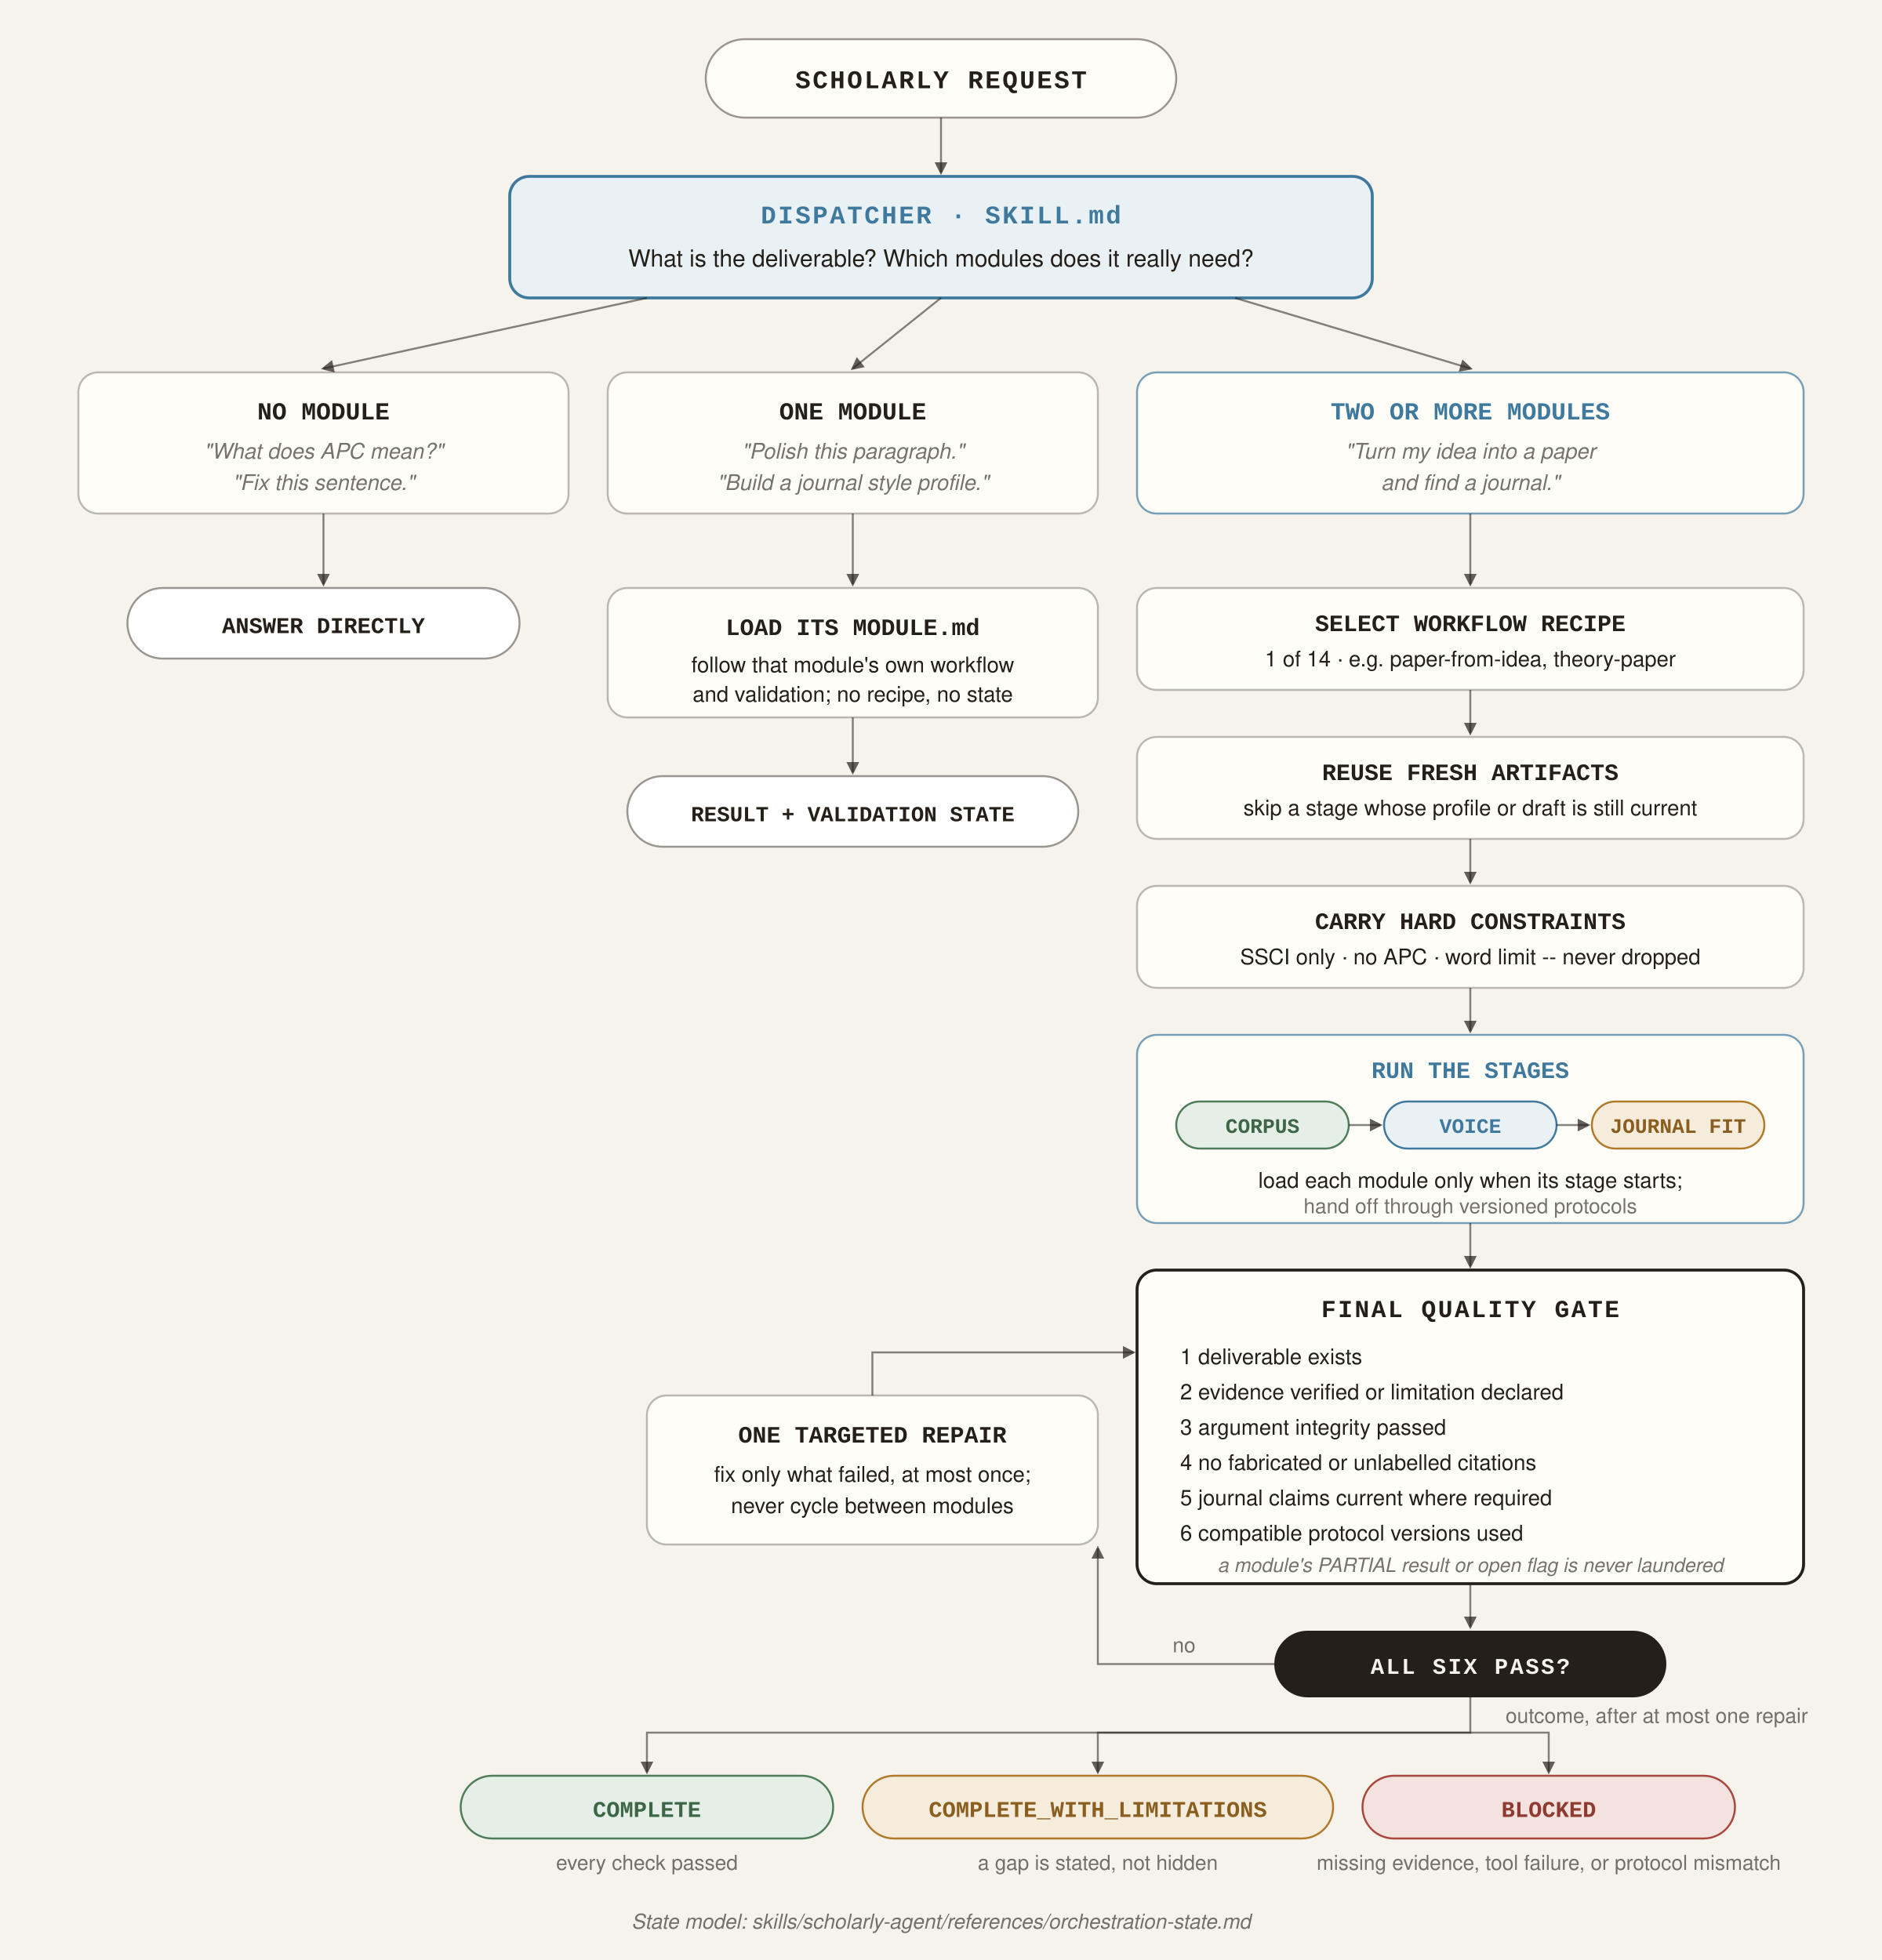
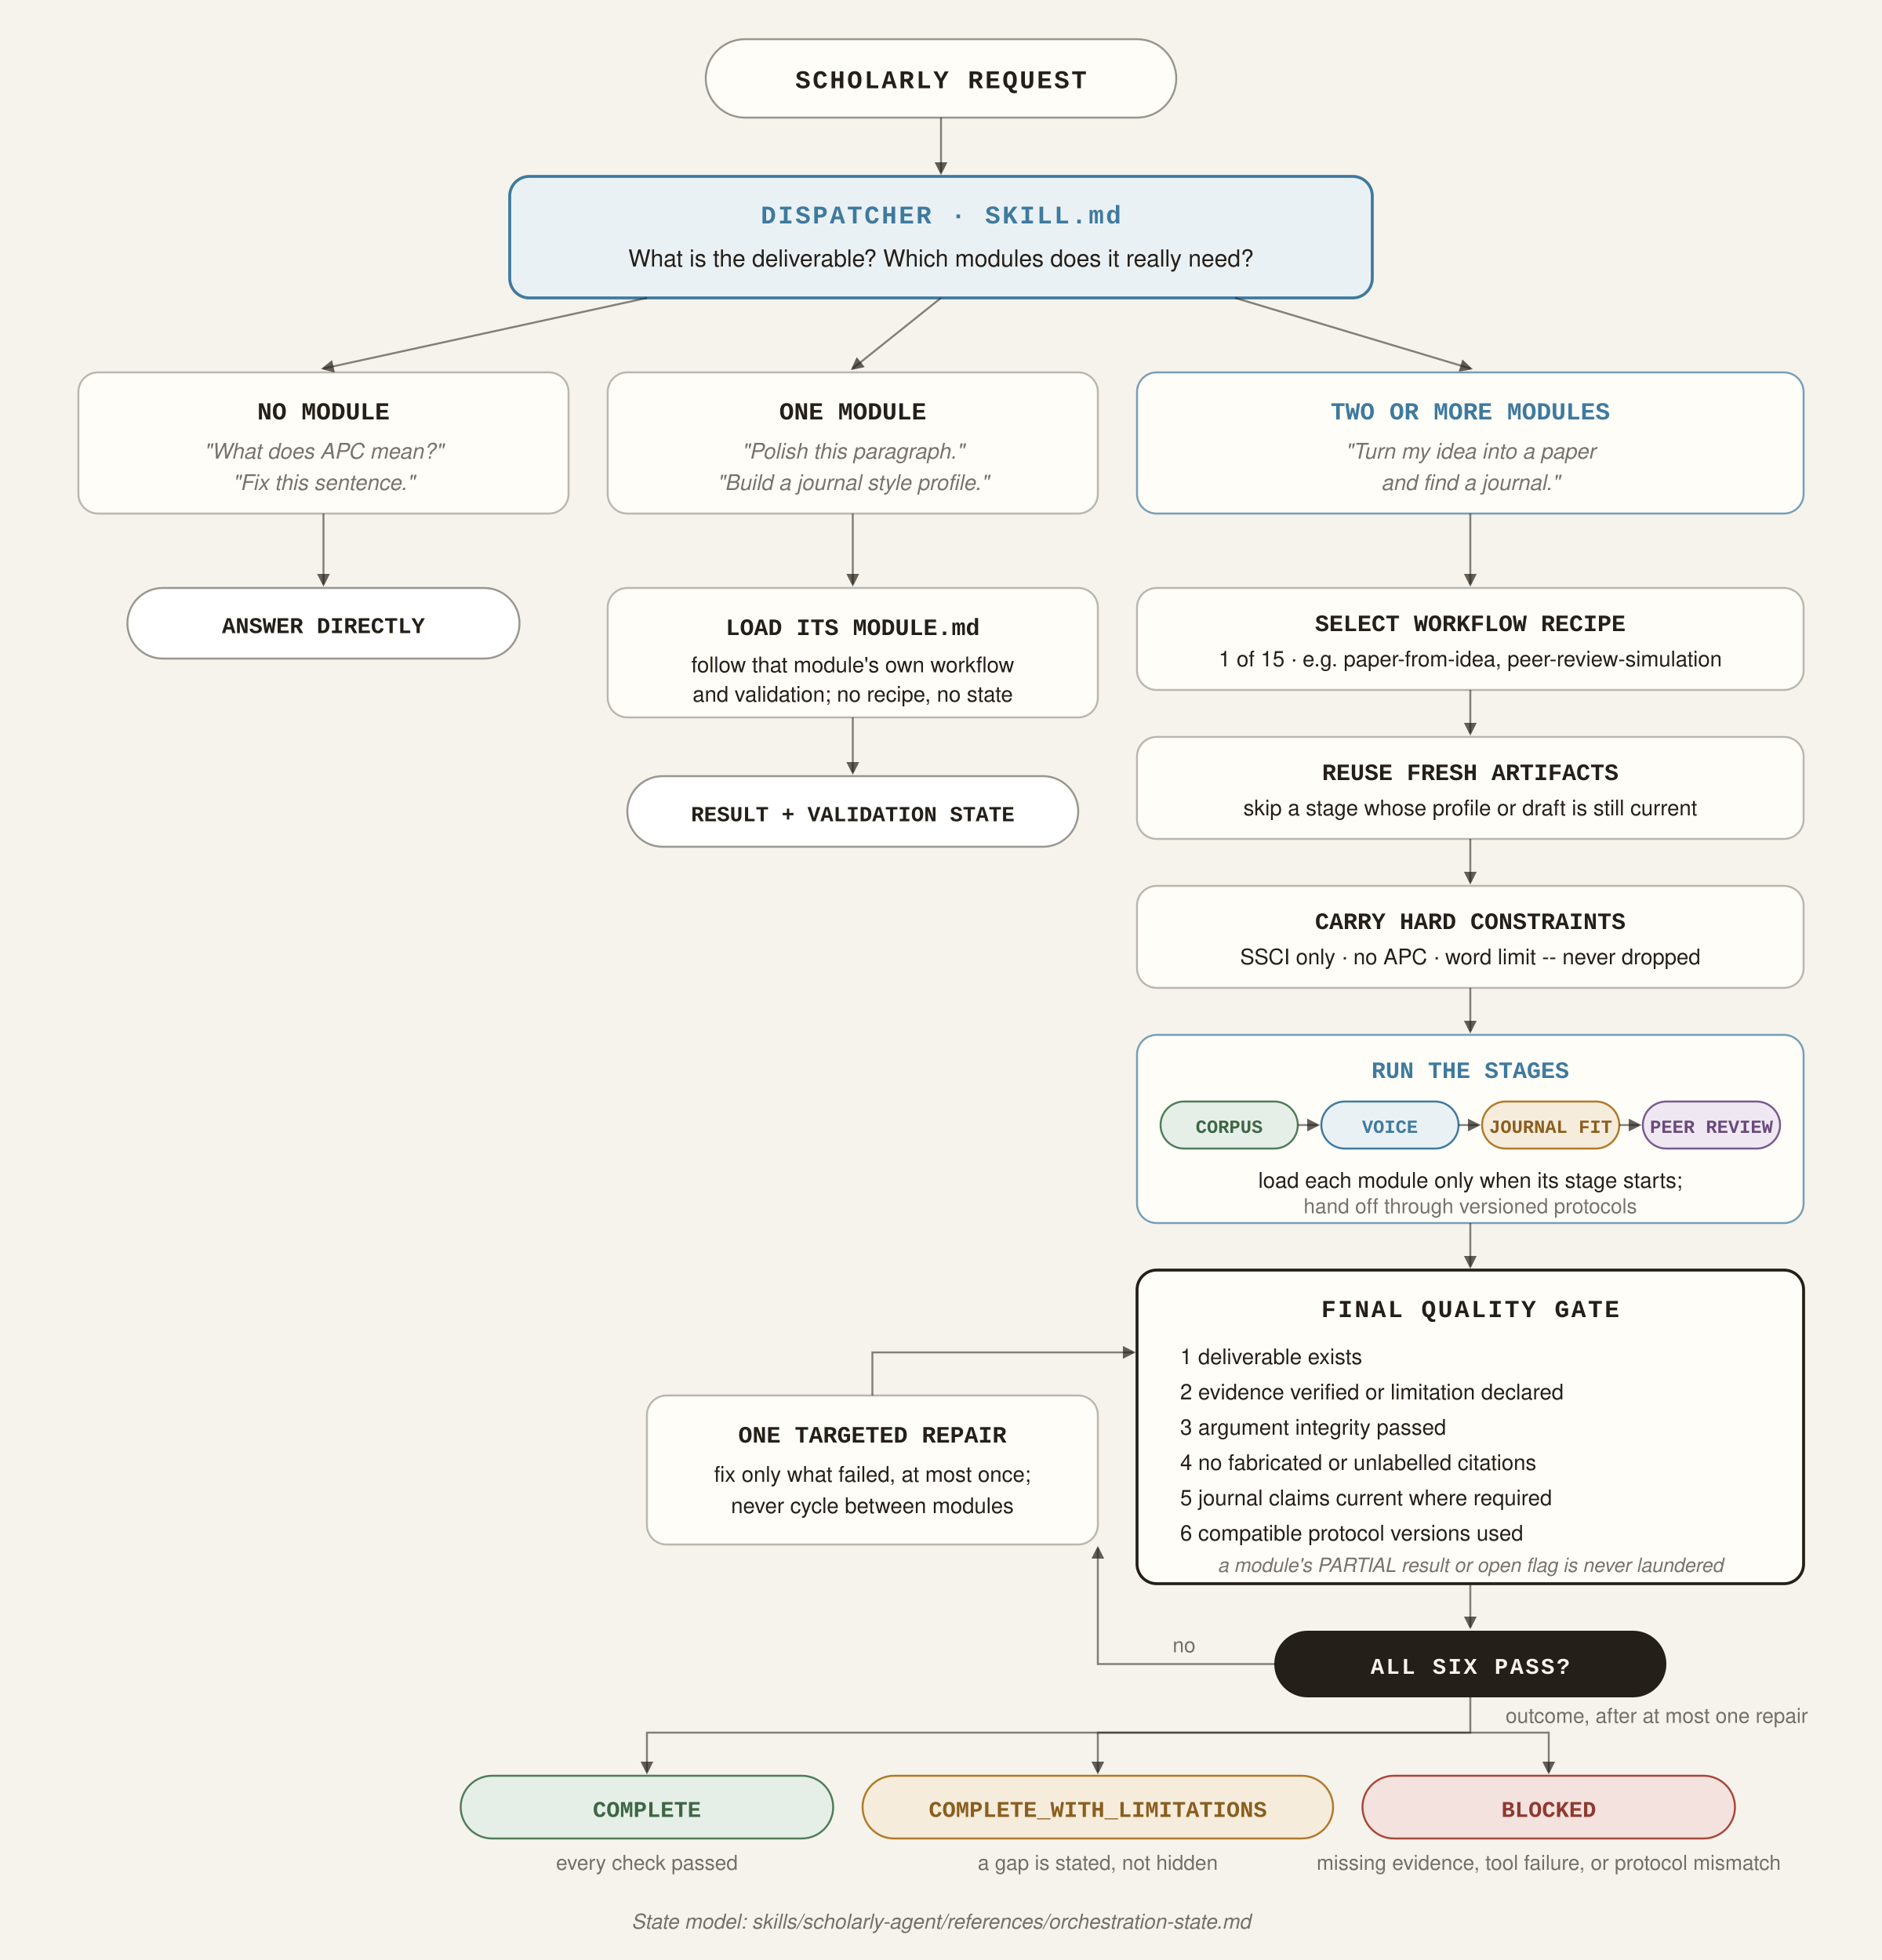
- <svg xmlns="http://www.w3.org/2000/svg" viewBox="0 0 960 1000" role="img" aria-label="How the Scholarly Agent handles a request. The dispatcher first asks what the deliverable is and which modules it really needs, then takes one of three paths. No module: a trivial question is answered directly. One module: it loads that module's MODULE.md and returns the module's result with its own validation state. Two or more modules: it selects one of 14 workflow recipes, reuses fresh artifacts, carries hard constraints forward, runs the stages loading each module only when its stage starts and handing off through versioned protocols, then applies a final quality gate of six checks. If a check fails, one targeted repair pass is allowed before the gate is applied again. The workflow ends as COMPLETE, COMPLETE_WITH_LIMITATIONS, or BLOCKED.">
+ <svg xmlns="http://www.w3.org/2000/svg" viewBox="0 0 960 1000" role="img" aria-label="How the Scholarly Agent handles a request. The dispatcher first asks what the deliverable is and which modules it really needs, then takes one of three paths. No module: a trivial question is answered directly. One module: it loads that module's MODULE.md and returns the module's result with its own validation state. Two or more modules: it selects one of 15 workflow recipes, reuses fresh artifacts, carries hard constraints forward, runs the stages loading each module only when its stage starts and handing off through versioned protocols, then applies a final quality gate of six checks. If a check fails, one targeted repair pass is allowed before the gate is applied again. The workflow ends as COMPLETE, COMPLETE_WITH_LIMITATIONS, or BLOCKED.">
  <defs>
    <marker id="fa" viewBox="0 0 10 10" refX="8" refY="5" markerWidth="6.5" markerHeight="6.5" orient="auto-start-reverse">
      <path d="M0,0 L10,5 L0,10 Z" fill="#241f18" fill-opacity="0.7" />
    </marker>
    <style>
      .mono { font-family: SFMono-Regular, Consolas, 'Liberation Mono', Menlo, monospace; }
      .sans { font-family: -apple-system, BlinkMacSystemFont, 'Segoe UI', Helvetica, Arial, sans-serif; }
      .ink { fill: #241f18; }
      .muted { fill: #241f18; fill-opacity: 0.62; }
      .line { stroke: #241f18; stroke-opacity: 0.55; fill: none; }
      .box { fill: #fffdf8; stroke: #241f18; stroke-opacity: 0.3; }
    </style>
  </defs>
  <rect x="0" y="0" width="960" height="1000" fill="#f6f3ec" />
  <rect x="360" y="20" width="240" height="40" rx="20" fill="#fffdf8" stroke="#241f18" stroke-opacity="0.45" />
  <text x="480" y="45" text-anchor="middle" class="mono ink" font-size="13" font-weight="700" letter-spacing="1">SCHOLARLY REQUEST</text>
  <line x1="480" y1="60" x2="480" y2="88" class="line" marker-end="url(#fa)" />
  <rect x="260" y="90" width="440" height="62" rx="10" fill="#eaf1f5" stroke="#3f7a9e" stroke-width="1.5" />
  <text x="480" y="114" text-anchor="middle" class="mono" font-size="13" font-weight="700" letter-spacing="1" fill="#3f7a9e">DISPATCHER · SKILL.md</text>
  <text x="480" y="136" text-anchor="middle" class="sans ink" font-size="12">What is the deliverable? Which modules does it really need?</text>
  <path d="M330 152 L165 188" class="line" marker-end="url(#fa)" />
  <path d="M480 152 L435 188" class="line" marker-end="url(#fa)" />
  <path d="M630 152 L750 188" class="line" marker-end="url(#fa)" />
  <rect x="40" y="190" width="250" height="72" rx="10" class="box" />
  <text x="165" y="214" text-anchor="middle" class="mono ink" font-size="12.5" font-weight="700">NO MODULE</text>
  <text x="165" y="234" text-anchor="middle" class="sans muted" font-size="11" font-style="italic">"What does APC mean?"</text>
  <text x="165" y="250" text-anchor="middle" class="sans muted" font-size="11" font-style="italic">"Fix this sentence."</text>
  <line x1="165" y1="262" x2="165" y2="298" class="line" marker-end="url(#fa)" />
  <rect x="65" y="300" width="200" height="36" rx="18" fill="#ffffff" stroke="#241f18" stroke-opacity="0.45" />
  <text x="165" y="323" text-anchor="middle" class="mono ink" font-size="11.5" font-weight="700">ANSWER DIRECTLY</text>
  <rect x="310" y="190" width="250" height="72" rx="10" class="box" />
  <text x="435" y="214" text-anchor="middle" class="mono ink" font-size="12.5" font-weight="700">ONE MODULE</text>
  <text x="435" y="234" text-anchor="middle" class="sans muted" font-size="11" font-style="italic">"Polish this paragraph."</text>
  <text x="435" y="250" text-anchor="middle" class="sans muted" font-size="11" font-style="italic">"Build a journal style profile."</text>
  <line x1="435" y1="262" x2="435" y2="298" class="line" marker-end="url(#fa)" />
  <rect x="310" y="300" width="250" height="66" rx="10" class="box" />
  <text x="435" y="324" text-anchor="middle" class="mono ink" font-size="12" font-weight="700">LOAD ITS MODULE.md</text>
  <text x="435" y="343" text-anchor="middle" class="sans ink" font-size="11">follow that module's own workflow</text>
  <text x="435" y="358" text-anchor="middle" class="sans ink" font-size="11">and validation; no recipe, no state</text>
  <line x1="435" y1="366" x2="435" y2="394" class="line" marker-end="url(#fa)" />
  <rect x="320" y="396" width="230" height="36" rx="18" fill="#ffffff" stroke="#241f18" stroke-opacity="0.45" />
  <text x="435" y="419" text-anchor="middle" class="mono ink" font-size="11" font-weight="700">RESULT + VALIDATION STATE</text>
  <rect x="580" y="190" width="340" height="72" rx="10" fill="#fffdf8" stroke="#3f7a9e" stroke-opacity="0.7" />
  <text x="750" y="214" text-anchor="middle" class="mono" font-size="12.5" font-weight="700" fill="#3f7a9e">TWO OR MORE MODULES</text>
  <text x="750" y="234" text-anchor="middle" class="sans muted" font-size="11" font-style="italic">"Turn my idea into a paper</text>
  <text x="750" y="250" text-anchor="middle" class="sans muted" font-size="11" font-style="italic">and find a journal."</text>
  <line x1="750" y1="262" x2="750" y2="298" class="line" marker-end="url(#fa)" />
  <rect x="580" y="300" width="340" height="52" rx="10" class="box" />
  <text x="750" y="322" text-anchor="middle" class="mono ink" font-size="12" font-weight="700">SELECT WORKFLOW RECIPE</text>
-   <text x="750" y="340" text-anchor="middle" class="sans ink" font-size="11">1 of 14 · e.g. paper-from-idea, theory-paper</text>
+   <text x="750" y="340" text-anchor="middle" class="sans ink" font-size="11">1 of 15 · e.g. paper-from-idea, peer-review-simulation</text>
  <line x1="750" y1="352" x2="750" y2="374" class="line" marker-end="url(#fa)" />
  <rect x="580" y="376" width="340" height="52" rx="10" class="box" />
  <text x="750" y="398" text-anchor="middle" class="mono ink" font-size="12" font-weight="700">REUSE FRESH ARTIFACTS</text>
  <text x="750" y="416" text-anchor="middle" class="sans ink" font-size="11">skip a stage whose profile or draft is still current</text>
  <line x1="750" y1="428" x2="750" y2="450" class="line" marker-end="url(#fa)" />
  <rect x="580" y="452" width="340" height="52" rx="10" class="box" />
  <text x="750" y="474" text-anchor="middle" class="mono ink" font-size="12" font-weight="700">CARRY HARD CONSTRAINTS</text>
  <text x="750" y="492" text-anchor="middle" class="sans ink" font-size="11">SSCI only · no APC · word limit -- never dropped</text>
  <line x1="750" y1="504" x2="750" y2="526" class="line" marker-end="url(#fa)" />
  <rect x="580" y="528" width="340" height="96" rx="10" fill="#fffdf8" stroke="#3f7a9e" stroke-opacity="0.7" />
  <text x="750" y="550" text-anchor="middle" class="mono" font-size="12" font-weight="700" fill="#3f7a9e">RUN THE STAGES</text>
-   <g class="mono" font-size="10.5" font-weight="700">
-     <rect x="600" y="562" width="88" height="24" rx="12" fill="#e6efe7" stroke="#4f7d5a" />
-     <text x="644" y="578" text-anchor="middle" fill="#3d6647">CORPUS</text>
-     <rect x="706" y="562" width="88" height="24" rx="12" fill="#eaf1f5" stroke="#3f7a9e" />
-     <text x="750" y="578" text-anchor="middle" fill="#3f7a9e">VOICE</text>
-     <rect x="812" y="562" width="88" height="24" rx="12" fill="#f6ecdb" stroke="#b07a2a" />
-     <text x="856" y="578" text-anchor="middle" fill="#8a5e1f">JOURNAL FIT</text>
+   <g class="mono" font-size="9.5" font-weight="700">
+     <rect x="592" y="562" width="70" height="24" rx="12" fill="#e6efe7" stroke="#4f7d5a" />
+     <text x="627" y="578" text-anchor="middle" fill="#3d6647">CORPUS</text>
+     <rect x="674" y="562" width="70" height="24" rx="12" fill="#eaf1f5" stroke="#3f7a9e" />
+     <text x="709" y="578" text-anchor="middle" fill="#3f7a9e">VOICE</text>
+     <rect x="756" y="562" width="70" height="24" rx="12" fill="#f6ecdb" stroke="#b07a2a" />
+     <text x="791" y="578" text-anchor="middle" fill="#8a5e1f">JOURNAL FIT</text>
+     <rect x="838" y="562" width="70" height="24" rx="12" fill="#efe8f3" stroke="#7a5a8c" />
+     <text x="873" y="578" text-anchor="middle" fill="#6a4a7c">PEER REVIEW</text>
  </g>
-   <line x1="688" y1="574" x2="704" y2="574" class="line" marker-end="url(#fa)" />
-   <line x1="794" y1="574" x2="810" y2="574" class="line" marker-end="url(#fa)" />
+   <line x1="662" y1="574" x2="672" y2="574" class="line" marker-end="url(#fa)" />
+   <line x1="744" y1="574" x2="754" y2="574" class="line" marker-end="url(#fa)" />
+   <line x1="826" y1="574" x2="836" y2="574" class="line" marker-end="url(#fa)" />
  <text x="750" y="606" text-anchor="middle" class="sans ink" font-size="11">load each module only when its stage starts;</text>
  <text x="750" y="619" text-anchor="middle" class="sans muted" font-size="10.5">hand off through versioned protocols</text>
  <line x1="750" y1="624" x2="750" y2="646" class="line" marker-end="url(#fa)" />
  <rect x="580" y="648" width="340" height="160" rx="10" fill="#fffdf8" stroke="#241f18" stroke-width="1.5" />
  <text x="750" y="672" text-anchor="middle" class="mono ink" font-size="12.5" font-weight="700" letter-spacing="1">FINAL QUALITY GATE</text>
  <g class="sans ink" font-size="11">
    <text x="602" y="696">1  deliverable exists</text>
    <text x="602" y="714">2  evidence verified or limitation declared</text>
    <text x="602" y="732">3  argument integrity passed</text>
    <text x="602" y="750">4  no fabricated or unlabelled citations</text>
    <text x="602" y="768">5  journal claims current where required</text>
    <text x="602" y="786">6  compatible protocol versions used</text>
  </g>
  <text x="750" y="802" text-anchor="middle" class="sans muted" font-size="10" font-style="italic">a module's PARTIAL result or open flag is never laundered</text>
  <line x1="750" y1="808" x2="750" y2="830" class="line" marker-end="url(#fa)" />
  <rect x="650" y="832" width="200" height="34" rx="17" fill="#241f18" />
  <text x="750" y="854" text-anchor="middle" class="mono" font-size="11.5" font-weight="700" letter-spacing="1" fill="#f6f3ec">ALL SIX PASS?</text>
  <path d="M650 849 L560 849 L560 790" class="line" marker-end="url(#fa)" />
  <text x="604" y="843" text-anchor="middle" class="sans muted" font-size="10.5">no</text>
  <rect x="330" y="712" width="230" height="76" rx="10" class="box" />
  <text x="445" y="736" text-anchor="middle" class="mono ink" font-size="12" font-weight="700">ONE TARGETED REPAIR</text>
  <text x="445" y="756" text-anchor="middle" class="sans ink" font-size="11">fix only what failed, at most once;</text>
  <text x="445" y="772" text-anchor="middle" class="sans ink" font-size="11">never cycle between modules</text>
  <path d="M445 712 L445 690 L578 690" class="line" marker-end="url(#fa)" />
  <path d="M750 866 L750 884 L330 884 L330 904" class="line" marker-end="url(#fa)" />
  <path d="M750 884 L560 884 L560 904" class="line" marker-end="url(#fa)" />
  <path d="M750 884 L790 884 L790 904" class="line" marker-end="url(#fa)" />
  <text x="768" y="879" class="sans muted" font-size="10.5">outcome, after at most one repair</text>
  <g class="mono" font-size="11.5" font-weight="700">
    <rect x="235" y="906" width="190" height="32" rx="16" fill="#e6efe7" stroke="#4f7d5a" />
    <text x="330" y="927" text-anchor="middle" fill="#3d6647">COMPLETE</text>
    <rect x="440" y="906" width="240" height="32" rx="16" fill="#f6ecdb" stroke="#b07a2a" />
    <text x="560" y="927" text-anchor="middle" fill="#8a5e1f">COMPLETE_WITH_LIMITATIONS</text>
    <rect x="695" y="906" width="190" height="32" rx="16" fill="#f4e2df" stroke="#a8473b" />
    <text x="790" y="927" text-anchor="middle" fill="#8e3a30">BLOCKED</text>
  </g>
  <g class="sans muted" font-size="10.5" text-anchor="middle">
    <text x="330" y="954">every check passed</text>
    <text x="560" y="954">a gap is stated, not hidden</text>
    <text x="790" y="954">missing evidence, tool failure, or protocol mismatch</text>
  </g>
  <text x="480" y="984" text-anchor="middle" class="sans muted" font-size="10.5" font-style="italic">State model: skills/scholarly-agent/references/orchestration-state.md</text>
</svg>
